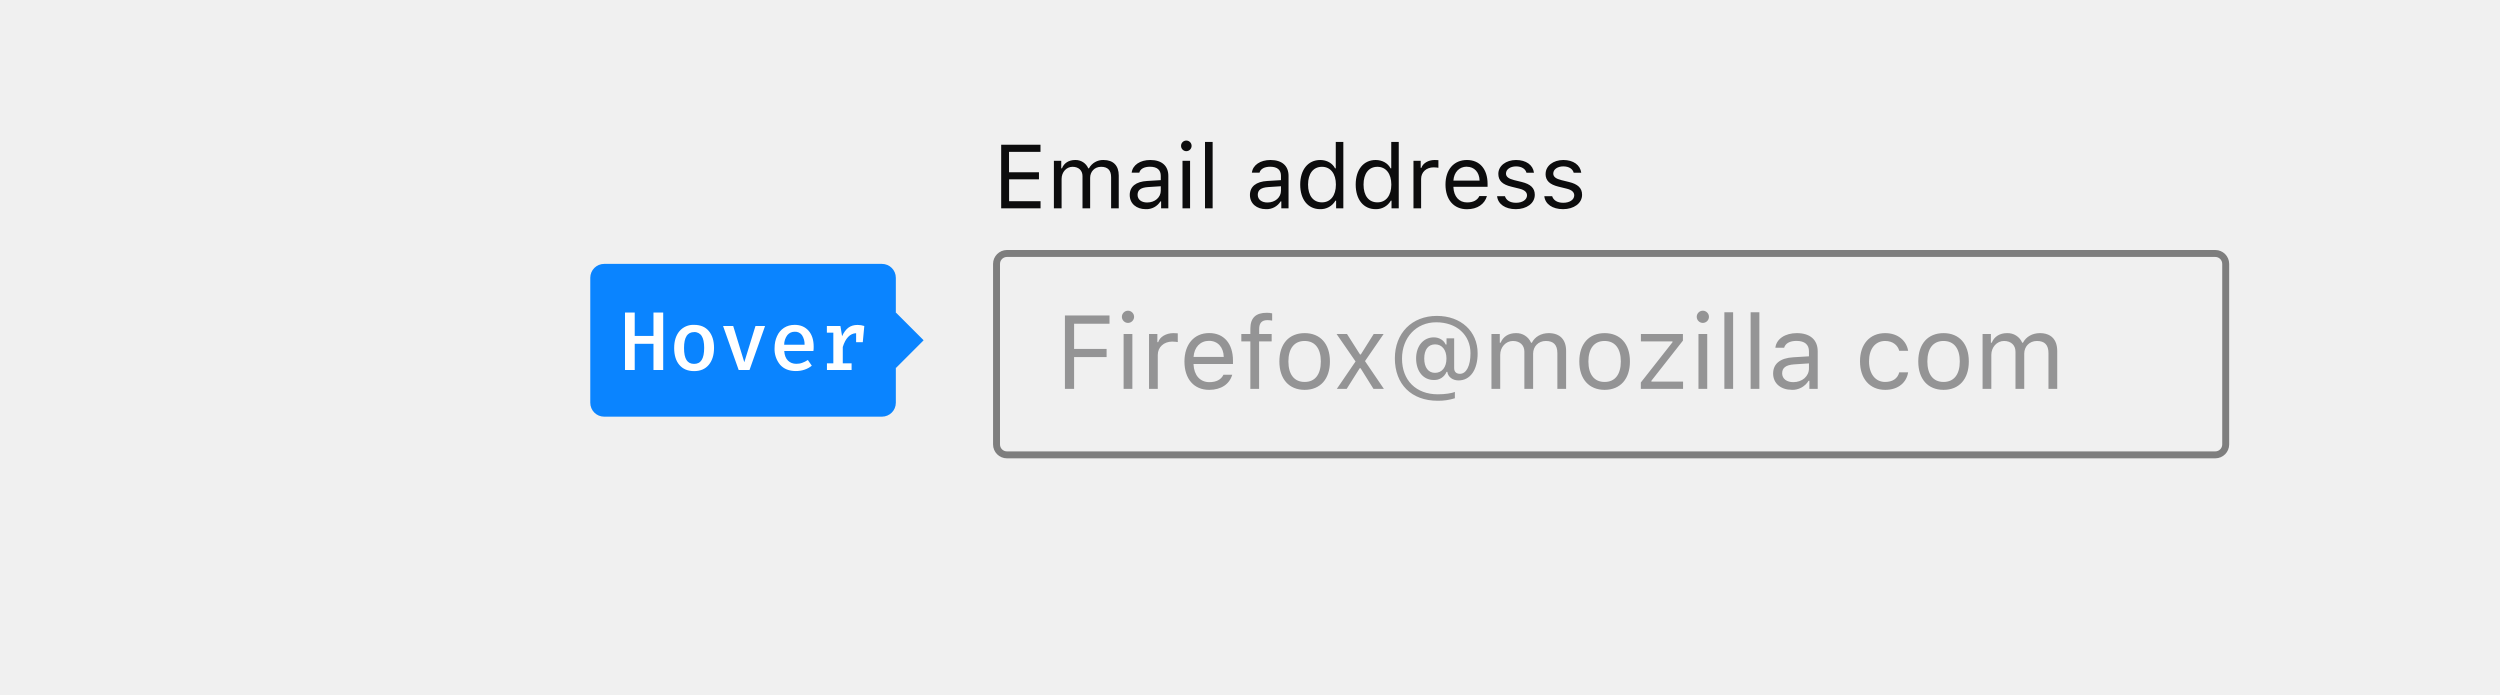
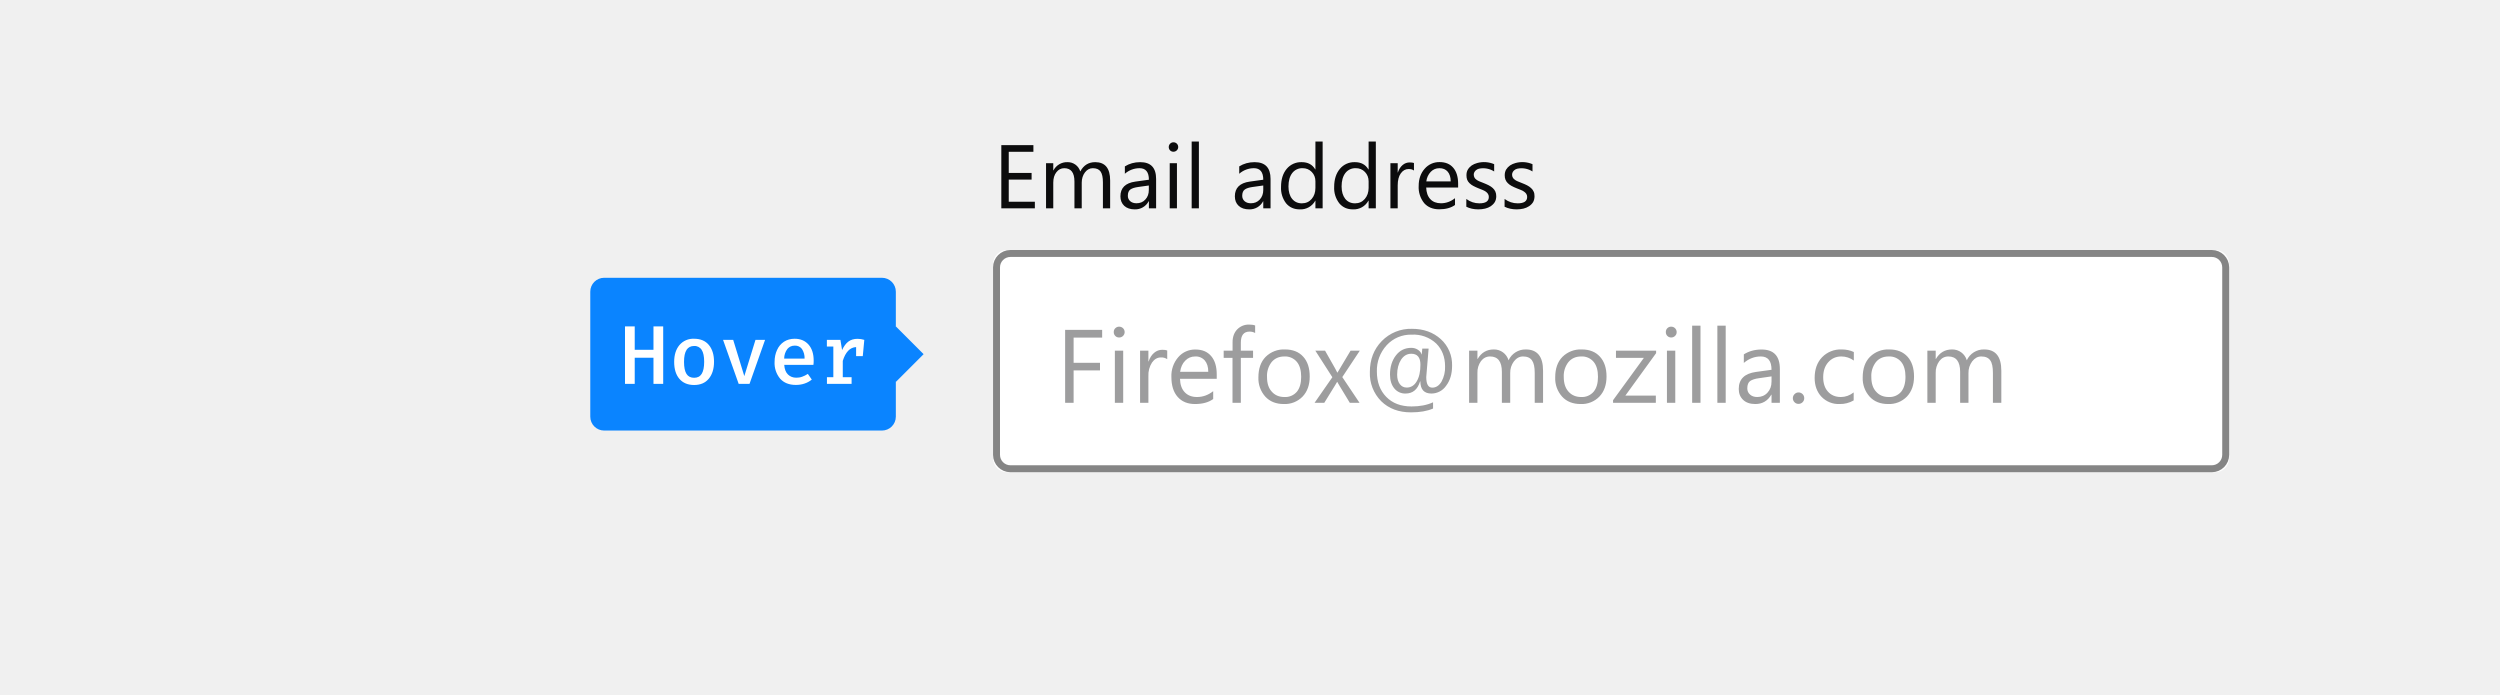
- <svg xmlns="http://www.w3.org/2000/svg" viewBox="0 0 360 100">
+ <svg xmlns="http://www.w3.org/2000/svg" xmlns:xlink="http://www.w3.org/1999/xlink" viewBox="0 0 360 100">
+   <defs>
+     <rect id="a" width="178" height="32" y="16" rx="2" />
+   </defs>
  <g fill="none" fill-rule="evenodd">
-     <g fill="#0C0C0D" transform="translate(143 20)">
-       <path fill-opacity=".5" fill-rule="nonzero" d="M2 17a1 1 0 0 0-1 1v26a1 1 0 0 0 1 1h174a1 1 0 0 0 1-1V18a1 1 0 0 0-1-1H2zm0-1h174a2 2 0 0 1 2 2v26a2 2 0 0 1-2 2H2a2 2 0 0 1-2-2V18c0-1.1.9-2 2-2z" />
-       <path fill-opacity=".4" d="M11.67 36v-4.58h4.68v-1.17h-4.68v-3.63h5.1v-1.19h-6.42V36h1.32zm7.13 0h1.26v-7.9H18.8V36zm.63-9.5c.48 0 .88-.4.88-.88s-.4-.88-.88-.88-.88.4-.88.88.4.88.88.88zm3.03 9.5h1.26v-4.9c0-1.1.87-1.91 2.07-1.91.25 0 .7.04.81.07V28a5.41 5.41 0 0 0-.63-.03c-1.05 0-1.96.54-2.19 1.3h-.12V28.1h-1.2V36zm8.64-6.92c-1.26 0-2.13.92-2.23 2.32h4.35c-.03-1.4-.86-2.32-2.12-2.32zm2.08 4.88h1.26c-.38 1.35-1.6 2.18-3.32 2.18-2.2 0-3.56-1.58-3.56-4.08 0-2.48 1.4-4.1 3.56-4.1 2.13 0 3.43 1.52 3.43 3.98v.48h-5.68v.06c.07 1.56.94 2.55 2.28 2.55 1.02 0 1.7-.38 2.03-1.07zM37.05 36h1.26v-6.84h1.81V28.1h-1.8v-.73c0-.88.42-1.27 1.17-1.27.25 0 .54.03.7.07v-1.05c-.3-.06-.52-.08-.77-.08-1.53 0-2.37.68-2.37 2.3v.76h-1.3v1.06h1.3V36zm7.82.14c-2.25 0-3.64-1.55-3.64-4.09s1.39-4.08 3.64-4.08 3.64 1.54 3.64 4.08-1.4 4.09-3.64 4.09zm0-1.14c1.5 0 2.33-1.08 2.33-2.95s-.84-2.95-2.33-2.95c-1.5 0-2.34 1.08-2.34 2.95S43.37 35 44.87 35zm8.05-1.98L54.78 36h1.5l-2.72-4 2.68-3.9h-1.43l-1.85 2.94h-.12l-1.87-2.94h-1.5l2.73 3.95L49.5 36h1.42l1.88-2.98h.12zm10.73-3.43c-.98 0-1.56.76-1.56 2.04s.59 2.06 1.55 2.06c1 0 1.65-.8 1.65-2.06 0-1.25-.64-2.04-1.64-2.04zm.26-4.1c3.46 0 5.87 2.21 5.87 5.39 0 2.39-1.07 3.9-2.75 3.9-.86 0-1.52-.5-1.61-1.23h-.12a1.88 1.88 0 0 1-1.83 1.17c-1.52 0-2.55-1.25-2.55-3.11 0-1.78 1.05-3.03 2.55-3.03.77 0 1.43.4 1.71 1.03h.12v-.89h1.1v4.3c0 .51.3.81.83.81.93 0 1.52-1.16 1.52-2.96 0-2.65-2-4.46-4.94-4.46-2.86 0-4.92 2.19-4.92 5.23 0 3.13 2.02 5.14 5.16 5.14 1 0 2-.14 2.45-.35v.92a7.9 7.9 0 0 1-2.47.36c-3.78 0-6.17-2.37-6.17-6.11 0-3.63 2.46-6.11 6.05-6.11zM71.77 36h1.26v-4.9c0-1.1.8-2 1.83-2 1 0 1.65.6 1.65 1.54V36h1.26v-5.08c0-1 .73-1.82 1.83-1.82 1.11 0 1.66.57 1.66 1.74V36h1.26v-5.46c0-1.65-.9-2.57-2.51-2.57-1.1 0-2 .54-2.42 1.38h-.12a2.28 2.28 0 0 0-2.18-1.38c-1.05 0-1.84.5-2.2 1.38h-.12V28.1h-1.2V36zm16.3.14c-2.25 0-3.65-1.55-3.65-4.09s1.4-4.08 3.64-4.08c2.25 0 3.65 1.54 3.65 4.08s-1.4 4.09-3.65 4.09zm0-1.14c1.49 0 2.33-1.08 2.33-2.95s-.84-2.95-2.34-2.95c-1.49 0-2.33 1.08-2.33 2.95S86.57 35 88.06 35zm5.21 1h6.08v-1.05H94.8v-.12l4.54-5.78v-.95h-6.05v1.06h4.55v.12l-4.56 5.8V36zm8.3 0h1.26v-7.9h-1.26V36zm.63-9.5c.48 0 .88-.4.88-.88s-.4-.88-.88-.88a.88.88 0 0 0 0 1.76zm3.1 9.5h1.26V24.97h-1.26V36zm3.78 0h1.26V24.97h-1.26V36zm6.14-.97c1.3 0 2.26-.85 2.26-1.97v-.73l-2.13.14c-1.2.08-1.73.5-1.73 1.29 0 .8.68 1.27 1.6 1.27zm-.23 1.1c-1.53 0-2.67-.9-2.67-2.34 0-1.42 1.04-2.23 2.88-2.34l2.28-.14v-.72c0-.97-.61-1.5-1.8-1.5-.94 0-1.6.35-1.77.98h-1.27c.16-1.27 1.4-2.1 3.1-2.1 1.92 0 3 .98 3 2.62V36h-1.2v-1.16h-.12a2.73 2.73 0 0 1-2.43 1.3zm7.12-.06a.95.95 0 1 0 0 0zm9.65-5.55c-.22-1.4-1.4-2.55-3.31-2.55-2.21 0-3.62 1.6-3.62 4.05 0 2.52 1.41 4.12 3.63 4.12 1.9 0 3.07-1.07 3.3-2.52h-1.28c-.23.9-.97 1.38-2.03 1.38-1.4 0-2.32-1.15-2.32-2.98 0-1.78.9-2.92 2.32-2.92 1.13 0 1.83.64 2.03 1.42h1.28zm5.1 5.62c-2.25 0-3.64-1.55-3.64-4.09s1.4-4.08 3.64-4.08c2.25 0 3.64 1.54 3.64 4.08s-1.39 4.09-3.64 4.09zm0-1.14c1.5 0 2.34-1.08 2.34-2.95s-.84-2.95-2.34-2.95-2.33 1.08-2.33 2.95.84 2.95 2.33 2.95zm5.62 1h1.26v-4.9c0-1.1.8-2 1.83-2 1 0 1.65.6 1.65 1.54V36h1.26v-5.08c0-1 .73-1.82 1.83-1.82 1.11 0 1.66.57 1.66 1.74V36h1.26v-5.46c0-1.65-.9-2.57-2.5-2.57-1.1 0-2 .54-2.43 1.38h-.11a2.28 2.28 0 0 0-2.19-1.38c-1.05 0-1.84.5-2.2 1.38h-.12V28.1h-1.2V36z" />
-       <path d="M6.84 8.97H2.31V5.82h4.3V4.81H2.3V1.87h4.53V.84H1.17V10h5.67V8.97zM8.77 10h1.1V5.76c0-.97.69-1.74 1.58-1.74.86 0 1.43.52 1.43 1.33V10h1.1V5.6c0-.87.63-1.58 1.58-1.58.96 0 1.44.5 1.44 1.5V10h1.1V5.27c0-1.43-.79-2.23-2.19-2.23a2.3 2.3 0 0 0-2.1 1.2h-.1a1.98 1.98 0 0 0-1.88-1.2c-.92 0-1.6.43-1.91 1.2h-.1V3.16H8.76V10zm13.42-.84c1.12 0 1.96-.73 1.96-1.71v-.63l-1.84.12c-1.05.07-1.5.43-1.5 1.12 0 .7.59 1.1 1.38 1.1zm-.2.96c-1.33 0-2.31-.79-2.31-2.04 0-1.22.9-1.93 2.5-2.02l1.97-.12v-.62c0-.85-.53-1.31-1.55-1.31-.82 0-1.4.3-1.54.85h-1.1c.14-1.1 1.22-1.82 2.68-1.82 1.67 0 2.6.85 2.6 2.28V10H24.2V9h-.1a2.36 2.36 0 0 1-2.11 1.12zm5.3-.12h1.08V3.16h-1.09V10zm.54-8.23c.42 0 .76-.35.76-.76a.76.76 0 0 0-.76-.77.76.76 0 0 0-.76.77c0 .41.34.76.76.76zM30.52 10h1.1V.44h-1.1V10zm8.99-.84c1.12 0 1.95-.73 1.95-1.71v-.63l-1.84.12c-1.04.07-1.5.43-1.5 1.12 0 .7.6 1.1 1.39 1.1zm-.2.96c-1.33 0-2.32-.79-2.32-2.04 0-1.22.9-1.93 2.5-2.02l1.97-.12v-.62c0-.85-.52-1.31-1.55-1.31-.81 0-1.39.3-1.54.85h-1.1c.14-1.1 1.22-1.82 2.68-1.82 1.67 0 2.6.85 2.6 2.28V10h-1.04V9h-.1a2.36 2.36 0 0 1-2.1 1.12zm7.8 0c-1.76 0-2.88-1.39-2.88-3.54 0-2.15 1.14-3.54 2.88-3.54.95 0 1.75.45 2.14 1.2h.1V.44h1.09V10H49.4V8.9h-.1a2.45 2.45 0 0 1-2.2 1.22zm.25-6.1c-1.24 0-2 .97-2 2.56 0 1.6.75 2.56 2 2.56 1.24 0 2.01-.98 2.01-2.56 0-1.57-.77-2.56-2.01-2.56zm7.73 6.1c-1.75 0-2.87-1.39-2.87-3.54 0-2.15 1.13-3.54 2.87-3.54.95 0 1.76.45 2.15 1.2h.1V.44h1.08V10h-1.04V8.9h-.1a2.45 2.45 0 0 1-2.19 1.22zm.26-6.1c-1.25 0-2 .97-2 2.56 0 1.6.74 2.56 2 2.56 1.24 0 2-.98 2-2.56 0-1.57-.77-2.56-2-2.56zm5.2 5.98h1.09V5.76c0-.97.75-1.66 1.8-1.66.2 0 .6.03.69.06v-1.1a4.69 4.69 0 0 0-.55-.02c-.9 0-1.69.47-1.9 1.13h-.1V3.16h-1.04V10zm7.67-6c-1.09 0-1.85.8-1.93 2.01h3.77c-.03-1.2-.75-2-1.84-2zm1.8 4.23h1.1c-.33 1.17-1.38 1.9-2.88 1.9-1.9 0-3.09-1.38-3.09-3.55 0-2.15 1.2-3.54 3.09-3.54 1.84 0 2.97 1.31 2.97 3.44v.42h-4.92v.05c.06 1.35.81 2.2 1.97 2.2.89 0 1.48-.32 1.77-.92zm2.74-3.2c0 .99.59 1.54 1.87 1.85l1.17.29c.73.18 1.09.5 1.09.96 0 .63-.66 1.07-1.58 1.07-.88 0-1.42-.37-1.6-.95h-1.13c.12 1.14 1.17 1.87 2.7 1.87 1.55 0 2.73-.84 2.73-2.07 0-.98-.62-1.54-1.9-1.85l-1.06-.26c-.8-.2-1.19-.48-1.19-.95 0-.61.64-1.03 1.45-1.03.82 0 1.36.37 1.5.91h1.08c-.14-1.12-1.14-1.83-2.58-1.83-1.45 0-2.55.85-2.55 1.99zm6.8 0c0 .99.6 1.54 1.87 1.85l1.18.29c.73.18 1.08.5 1.08.96 0 .63-.66 1.07-1.58 1.07-.87 0-1.42-.37-1.6-.95h-1.13c.12 1.14 1.17 1.87 2.7 1.87 1.55 0 2.74-.84 2.74-2.07 0-.98-.62-1.54-1.91-1.85l-1.06-.26c-.8-.2-1.18-.48-1.18-.95 0-.61.63-1.03 1.44-1.03.83 0 1.36.37 1.5.91h1.09c-.15-1.12-1.15-1.83-2.58-1.83-1.45 0-2.55.85-2.55 1.99z" />
+     <g transform="translate(143 20)">
+       <use fill="#FFFFFF" xlink:href="#a" />
+       <rect width="177" height="31" x=".5" y="16.5" stroke="#0C0C0D" stroke-opacity=".5" rx="2" />
+       <path fill="#0C0C0D" fill-opacity=".4" d="M15.7 28.61h-4.1v3.63h3.8v1.1h-3.8V38h-1.22V27.5h5.33v1.11zm2.46-.01a.76.76 0 0 1-.78-.78c0-.23.07-.41.23-.56a.75.75 0 0 1 .55-.22.78.78 0 0 1 .79.78c0 .21-.08.4-.23.55a.77.77 0 0 1-.56.23zm.58 9.4h-1.2v-7.5h1.2V38zm6.34-6.28a1.47 1.47 0 0 0-.9-.25c-.52 0-.95.25-1.29.73a3.35 3.35 0 0 0-.52 1.98V38h-1.2v-7.5h1.2v1.55h.03c.17-.53.44-.94.79-1.24.35-.3.74-.44 1.18-.44.3 0 .55.03.71.1v1.25zm7.14 2.83h-5.3c.02.84.25 1.48.68 1.93.43.46 1.02.69 1.77.69.84 0 1.62-.28 2.33-.84v1.13c-.66.48-1.53.72-2.62.72-1.06 0-1.89-.34-2.5-1.03-.6-.68-.9-1.64-.9-2.87a4.1 4.1 0 0 1 .99-2.85 3.18 3.18 0 0 1 2.46-1.1c.99 0 1.74.31 2.28.95.54.63.8 1.51.8 2.64v.63zm-1.23-1.02c0-.7-.17-1.23-.5-1.62a1.7 1.7 0 0 0-1.38-.58c-.56 0-1.05.2-1.44.61-.4.4-.64.94-.73 1.6h4.05zm6.75-5.58a1.6 1.6 0 0 0-.8-.2c-.84 0-1.26.53-1.26 1.6v1.15h1.76v1.03h-1.76V38h-1.2v-6.47h-1.27V30.5h1.28v-1.22c0-.78.23-1.4.68-1.86a2.3 2.3 0 0 1 1.7-.68c.36 0 .66.04.87.13v1.08zm4.12 10.23c-1.1 0-1.99-.35-2.65-1.06a3.9 3.9 0 0 1-1-2.78c0-1.26.35-2.25 1.04-2.95a3.71 3.71 0 0 1 2.79-1.07c1.12 0 2 .35 2.62 1.04.63.69.94 1.64.94 2.86 0 1.2-.34 2.16-1.02 2.88a3.55 3.55 0 0 1-2.72 1.08zm.1-6.85c-.78 0-1.39.27-1.84.8a3.23 3.23 0 0 0-.67 2.16c0 .9.22 1.6.68 2.1.45.52 1.06.78 1.82.78a2.2 2.2 0 0 0 1.8-.76c.41-.5.62-1.22.62-2.15 0-.93-.21-1.66-.63-2.16a2.19 2.19 0 0 0-1.79-.77zm10.85-.83l-2.52 3.8 2.48 3.7h-1.4l-1.47-2.43c-.1-.15-.2-.34-.33-.57h-.03l-.34.57L47.7 38H46.3l2.56-3.68-2.45-3.82h1.4l1.45 2.56.31.59h.03l1.88-3.15h1.32zm8.72 4.42h-.04c-.35 1.17-1.05 1.75-2.1 1.75a2 2 0 0 1-1.61-.74c-.41-.5-.62-1.16-.62-2 0-1.1.29-2.02.85-2.75s1.3-1.09 2.22-1.09c.35 0 .67.09.94.27.28.18.46.4.54.68h.02l.08-.84h.91l-.34 4.1c0 1.02.29 1.52.87 1.52.53 0 .97-.28 1.32-.85a4.2 4.2 0 0 0 .52-2.22c0-1.34-.43-2.44-1.28-3.29a4.77 4.77 0 0 0-3.53-1.27 4.7 4.7 0 0 0-3.6 1.52 5.37 5.37 0 0 0-1.41 3.8c0 1.5.45 2.72 1.35 3.64.9.92 2.11 1.38 3.64 1.38 1.2 0 2.24-.2 3.1-.6v.9c-.85.37-1.9.55-3.17.55-1.78 0-3.21-.54-4.3-1.61a5.65 5.65 0 0 1-1.63-4.2c0-1.8.57-3.28 1.71-4.45a5.82 5.82 0 0 1 4.37-1.77c1.66 0 3.04.5 4.13 1.48a4.96 4.96 0 0 1 1.63 3.86c0 1.16-.29 2.12-.86 2.86a2.57 2.57 0 0 1-2.1 1.12c-1.07 0-1.6-.58-1.61-1.75zm-1.31-3.98c-.6 0-1.1.29-1.47.86-.37.58-.56 1.3-.56 2.15 0 .58.13 1.03.38 1.36.25.33.58.5 1 .5.6 0 1.09-.3 1.44-.9.36-.6.53-1.4.53-2.4 0-1.05-.44-1.57-1.32-1.57zM79.2 38H78v-4.3c0-.84-.13-1.44-.39-1.8-.26-.38-.69-.57-1.3-.57-.5 0-.94.24-1.3.7a2.69 2.69 0 0 0-.54 1.7V38h-1.2v-4.45c0-1.48-.57-2.22-1.7-2.22-.53 0-.97.23-1.31.67a2.74 2.74 0 0 0-.51 1.72V38h-1.2v-7.5h1.2v1.19h.03c.53-.91 1.3-1.37 2.33-1.37a2.17 2.17 0 0 1 2.12 1.56 2.68 2.68 0 0 1 2.49-1.56c1.65 0 2.48 1.02 2.48 3.06V38zm5.4.18c-1.1 0-2-.35-2.65-1.06a3.9 3.9 0 0 1-1-2.78c0-1.26.35-2.25 1.04-2.95a3.71 3.71 0 0 1 2.79-1.07c1.11 0 1.99.35 2.61 1.04.63.69.95 1.64.95 2.86 0 1.2-.34 2.16-1.02 2.88a3.55 3.55 0 0 1-2.72 1.08zm.09-6.85c-.77 0-1.38.27-1.83.8a3.23 3.23 0 0 0-.68 2.16c0 .9.23 1.6.68 2.1.46.52 1.07.78 1.83.78a2.2 2.2 0 0 0 1.79-.76c.42-.5.63-1.22.63-2.15 0-.93-.21-1.66-.63-2.16a2.19 2.19 0 0 0-1.8-.77zm10.8-.49l-4.44 6.13h4.39V38h-6.16v-.37l4.44-6.1H89.7V30.5h5.78v.34zm2.16-2.24a.76.76 0 0 1-.77-.78.75.75 0 0 1 .78-.78.78.78 0 0 1 .78.78c0 .21-.07.4-.23.55a.77.77 0 0 1-.56.23zm.59 9.4h-1.2v-7.5h1.2V38zm3.63 0h-1.2V26.9h1.2V38zm3.63 0h-1.2V26.9h1.2V38zm7.8 0h-1.2v-1.17h-.03c-.52.9-1.29 1.35-2.3 1.35-.75 0-1.34-.2-1.76-.6-.42-.4-.63-.92-.63-1.57 0-1.4.82-2.22 2.47-2.45l2.25-.31c0-1.28-.51-1.92-1.54-1.92-.9 0-1.72.31-2.45.93v-1.23c.74-.47 1.59-.7 2.55-.7 1.76 0 2.64.93 2.64 2.8V38zm-1.2-3.8l-1.8.26c-.56.07-.98.21-1.27.4-.28.2-.42.56-.42 1.06 0 .37.13.67.4.9.25.23.6.35 1.03.35.6 0 1.1-.21 1.48-.63.39-.42.58-.95.58-1.59v-.74zm3.88 3.96a.78.78 0 0 1-.57-.24.8.8 0 0 1-.24-.58.8.8 0 0 1 .24-.58.77.77 0 0 1 .57-.25.8.8 0 0 1 .6.25.8.8 0 0 1 .23.58c0 .23-.08.42-.24.58a.8.8 0 0 1-.59.24zm7.95-.5a3.9 3.9 0 0 1-2.05.52 3.4 3.4 0 0 1-2.59-1.05c-.65-.7-.98-1.6-.98-2.7 0-1.24.35-2.23 1.06-2.98a3.72 3.72 0 0 1 2.83-1.13c.66 0 1.24.13 1.75.37v1.23a3.05 3.05 0 0 0-1.8-.59c-.76 0-1.39.28-1.88.83-.49.55-.73 1.27-.73 2.16 0 .88.23 1.58.69 2.08.46.51 1.08.77 1.86.77.65 0 1.27-.22 1.84-.66v1.15zm4.95.52c-1.1 0-2-.35-2.65-1.06a3.9 3.9 0 0 1-1-2.78c0-1.26.35-2.25 1.04-2.95a3.71 3.71 0 0 1 2.79-1.07c1.12 0 1.99.35 2.62 1.04.62.69.94 1.64.94 2.86 0 1.2-.34 2.16-1.02 2.88a3.55 3.55 0 0 1-2.72 1.08zm.1-6.85c-.78 0-1.4.27-1.84.8a3.23 3.23 0 0 0-.67 2.16c0 .9.22 1.6.68 2.1.45.52 1.06.78 1.82.78a2.2 2.2 0 0 0 1.8-.76c.4-.5.62-1.22.62-2.15 0-.93-.21-1.66-.63-2.16a2.19 2.19 0 0 0-1.79-.77zm16.2 6.67h-1.2v-4.3c0-.84-.12-1.44-.38-1.8-.26-.38-.69-.57-1.3-.57-.5 0-.94.24-1.3.7a2.69 2.69 0 0 0-.54 1.7V38h-1.2v-4.45c0-1.48-.57-2.22-1.7-2.22-.53 0-.97.23-1.3.67a2.74 2.74 0 0 0-.52 1.72V38h-1.2v-7.5h1.2v1.19h.03c.53-.91 1.3-1.37 2.33-1.37a2.17 2.17 0 0 1 2.12 1.56 2.68 2.68 0 0 1 2.5-1.56c1.64 0 2.47 1.02 2.47 3.06V38z" />
+       <path fill="#0C0C0D" d="M6.02 10H1.19V.9h4.62v.96H2.26V4.9h3.29v.96H2.26v3.19h3.76V10zm10.84 0h-1.04V6.27c0-.72-.11-1.24-.33-1.56-.23-.33-.6-.49-1.13-.49-.44 0-.82.2-1.13.61-.3.4-.46.9-.46 1.46V10h-1.05V6.14c0-1.28-.49-1.92-1.47-1.92-.46 0-.84.2-1.13.58-.3.38-.45.88-.45 1.5V10H7.63V3.5h1.04v1.03h.03a2.2 2.2 0 0 1 2.01-1.18 1.88 1.88 0 0 1 1.85 1.34c.48-.9 1.2-1.34 2.15-1.34 1.43 0 2.15.88 2.15 2.64V10zm6.62 0h-1.04V8.98h-.03a2.18 2.18 0 0 1-2 1.17c-.64 0-1.15-.17-1.52-.51-.36-.34-.55-.8-.55-1.37 0-1.21.72-1.92 2.15-2.12l1.95-.27c0-1.1-.45-1.66-1.34-1.66a3.2 3.2 0 0 0-2.12.8V3.96c.64-.4 1.37-.61 2.2-.61 1.54 0 2.3.8 2.3 2.42V10zm-1.04-3.29l-1.57.22c-.48.07-.85.18-1.1.36-.24.17-.36.47-.36.9a1 1 0 0 0 .34.78c.23.2.53.3.9.3.52 0 .95-.17 1.28-.54.34-.36.5-.82.5-1.37V6.7zm3.53-4.86a.66.66 0 0 1-.67-.67c0-.2.07-.36.2-.49s.29-.2.47-.2a.67.67 0 0 1 .69.69c0 .18-.07.34-.2.47-.13.13-.3.2-.49.2zm.51 8.15h-1.04V3.5h1.04V10zm3.15 0H28.6V.38h1.04V10zm10.32 0h-1.04V8.98h-.02a2.18 2.18 0 0 1-2 1.17c-.65 0-1.16-.17-1.52-.51-.37-.34-.55-.8-.55-1.37 0-1.21.71-1.92 2.14-2.12l1.95-.27c0-1.1-.45-1.66-1.34-1.66a3.2 3.2 0 0 0-2.12.8V3.96c.64-.4 1.38-.61 2.21-.61 1.53 0 2.3.8 2.3 2.42V10zm-1.04-3.29l-1.57.22c-.48.07-.84.18-1.09.36-.24.17-.37.47-.37.9a1 1 0 0 0 .34.78c.23.2.53.3.9.3.52 0 .95-.17 1.29-.54.33-.36.5-.82.5-1.37V6.7zM47.46 10h-1.04V8.9h-.02a2.4 2.4 0 0 1-2.24 1.25c-.82 0-1.47-.29-1.96-.87a3.58 3.58 0 0 1-.73-2.38c0-1.07.27-1.93.81-2.58a2.68 2.68 0 0 1 2.17-.97c.89 0 1.54.35 1.95 1.05h.02V.38h1.04V10zm-1.04-2.94V6.1c0-.52-.17-.97-.52-1.33a1.75 1.75 0 0 0-1.32-.55 1.8 1.8 0 0 0-1.5.7c-.36.47-.54 1.11-.54 1.93 0 .75.17 1.34.52 1.78.35.43.82.65 1.4.65.59 0 1.06-.21 1.42-.63.36-.42.54-.95.54-1.59zm8.7 2.94h-1.04V8.9h-.03a2.4 2.4 0 0 1-2.23 1.25c-.82 0-1.47-.29-1.96-.87a3.58 3.58 0 0 1-.74-2.38c0-1.07.28-1.93.82-2.58a2.68 2.68 0 0 1 2.16-.97c.9 0 1.54.35 1.95 1.05h.03V.38h1.04V10zm-1.04-2.94V6.1c0-.52-.18-.97-.52-1.33a1.75 1.75 0 0 0-1.33-.55 1.8 1.8 0 0 0-1.5.7c-.36.47-.54 1.11-.54 1.93 0 .75.18 1.34.52 1.78.35.43.82.65 1.41.65.58 0 1.05-.21 1.41-.63.36-.42.55-.95.55-1.59zm6.53-2.5c-.18-.15-.44-.22-.78-.22-.45 0-.82.21-1.12.63-.3.42-.44 1-.44 1.72V10h-1.05V3.5h1.05v1.34h.02c.15-.46.38-.81.68-1.07.3-.26.65-.38 1.02-.38.27 0 .48.03.62.08v1.08zM66.97 7h-4.6c.03.72.22 1.28.6 1.68.36.39.88.59 1.53.59.73 0 1.4-.24 2.02-.73v.98c-.57.41-1.33.62-2.27.62-.92 0-1.64-.3-2.16-.88a3.62 3.62 0 0 1-.8-2.5c0-1 .3-1.83.87-2.47a2.76 2.76 0 0 1 2.14-.95c.85 0 1.5.27 1.97.82.47.55.7 1.32.7 2.3V7zm-1.07-.88c0-.6-.15-1.07-.43-1.4-.29-.34-.69-.5-1.2-.5-.48 0-.9.17-1.24.52a2.4 2.4 0 0 0-.64 1.38h3.51zm2.25 3.64V8.65c.57.42 1.19.63 1.87.63.92 0 1.37-.3 1.37-.92a.8.8 0 0 0-.12-.44 1.17 1.17 0 0 0-.31-.32c-.14-.1-.3-.18-.47-.25a30.3 30.3 0 0 0-.58-.23 7.48 7.48 0 0 1-.76-.35 2.3 2.3 0 0 1-.55-.4 1.46 1.46 0 0 1-.33-.49c-.07-.19-.1-.4-.1-.65 0-.3.06-.58.2-.81.14-.24.33-.43.56-.6.23-.15.5-.27.8-.35a3.73 3.73 0 0 1 2.43.17v1.05a2.94 2.94 0 0 0-2.18-.4c-.15.04-.29.1-.4.19a.87.87 0 0 0-.26.29.76.76 0 0 0-.1.37c0 .17.04.3.1.42.06.12.15.22.27.3.12.1.26.18.43.25l.58.23c.29.11.54.23.77.34.23.12.43.25.59.4.16.14.28.31.37.5.09.2.13.42.13.68 0 .32-.07.6-.21.84-.15.24-.34.43-.57.59a2.6 2.6 0 0 1-.82.35c-.31.07-.63.11-.97.11-.67 0-1.25-.13-1.74-.38zm5.51 0V8.65c.57.42 1.2.63 1.88.63.91 0 1.37-.3 1.37-.92a.8.8 0 0 0-.12-.44 1.17 1.17 0 0 0-.32-.32c-.13-.1-.29-.18-.47-.25a30.3 30.3 0 0 0-.58-.23 7.48 7.48 0 0 1-.76-.35 2.3 2.3 0 0 1-.54-.4 1.46 1.46 0 0 1-.33-.49c-.08-.19-.11-.4-.11-.65 0-.3.07-.58.2-.81.15-.24.33-.43.57-.6.23-.15.5-.27.8-.35a3.73 3.73 0 0 1 2.43.17v1.05a2.94 2.94 0 0 0-2.18-.4c-.16.04-.3.1-.4.19a.87.87 0 0 0-.26.29.76.76 0 0 0-.1.37c0 .17.03.3.1.42.06.12.15.22.27.3.11.1.26.18.43.25l.57.23c.3.11.55.23.78.34.23.12.42.25.58.4.16.14.29.31.37.5.1.2.13.42.13.68 0 .32-.07.6-.2.84-.15.24-.34.43-.58.59a2.6 2.6 0 0 1-.81.35c-.31.07-.64.11-.98.11-.66 0-1.24-.13-1.74-.38z" />
    </g>
-     <g transform="translate(85 38)">
+     <g transform="translate(85 40)">
      <rect width="44" height="22" fill="#0A84FF" rx="2" />
      <polygon fill="#0A84FF" points="40 11 44 7 48 11 44 15" />
      <path fill="#FFFFFF" d="M9.1 11.51H6.4v3.77H5V7h1.4v3.37h2.7V7h1.4v8.28H9.1v-3.77zm7.97-1.84c.5.6.75 1.4.75 2.43 0 1.02-.26 1.84-.76 2.44-.5.6-1.2.9-2.11.9-.91 0-1.62-.3-2.12-.89-.5-.58-.75-1.4-.75-2.44 0-1 .25-1.81.76-2.42a2.6 2.6 0 0 1 2.12-.91c.91 0 1.62.3 2.11.89zm-3.2.71c-.25.38-.37.96-.37 1.73 0 .79.12 1.36.36 1.74.24.37.6.55 1.09.55.49 0 .85-.18 1.09-.56.24-.38.36-.96.36-1.74s-.12-1.35-.36-1.72a1.2 1.2 0 0 0-1.08-.56c-.49 0-.85.19-1.1.56zm9.06 4.9h-1.56l-2.25-6.34h1.46l1.6 5.22 1.61-5.22h1.38l-2.24 6.34zm5.54-1.35c.31.3.71.46 1.19.46.3 0 .58-.04.85-.14.26-.09.54-.23.82-.41l.57.82c-.3.24-.64.44-1.04.57-.4.14-.82.2-1.26.2-.97 0-1.72-.3-2.26-.9a3.5 3.5 0 0 1-.8-2.42c0-.63.12-1.2.35-1.7.23-.52.57-.91 1-1.2.45-.29.96-.43 1.54-.43.84 0 1.5.28 2 .84.5.57.74 1.34.74 2.32 0 .24-.01.44-.04.6h-4.2c.04.62.22 1.08.54 1.39zm-.08-3.69a2.3 2.3 0 0 0-.47 1.4h2.94a2.38 2.38 0 0 0-.38-1.39 1.21 1.21 0 0 0-1.04-.48c-.43 0-.78.16-1.05.47zm11.07-1.3l-.22 2.34h-.96v-1.3c-.44.02-.83.2-1.15.54-.32.34-.58.82-.77 1.45v2.35h1.27v.96h-3.55v-.96H35V9.9h-.93v-.96h1.95l.24 1.47c.25-.55.55-.95.9-1.22.36-.27.8-.4 1.33-.4.33 0 .65.05.96.15z" />
    </g>
  </g>
</svg>
